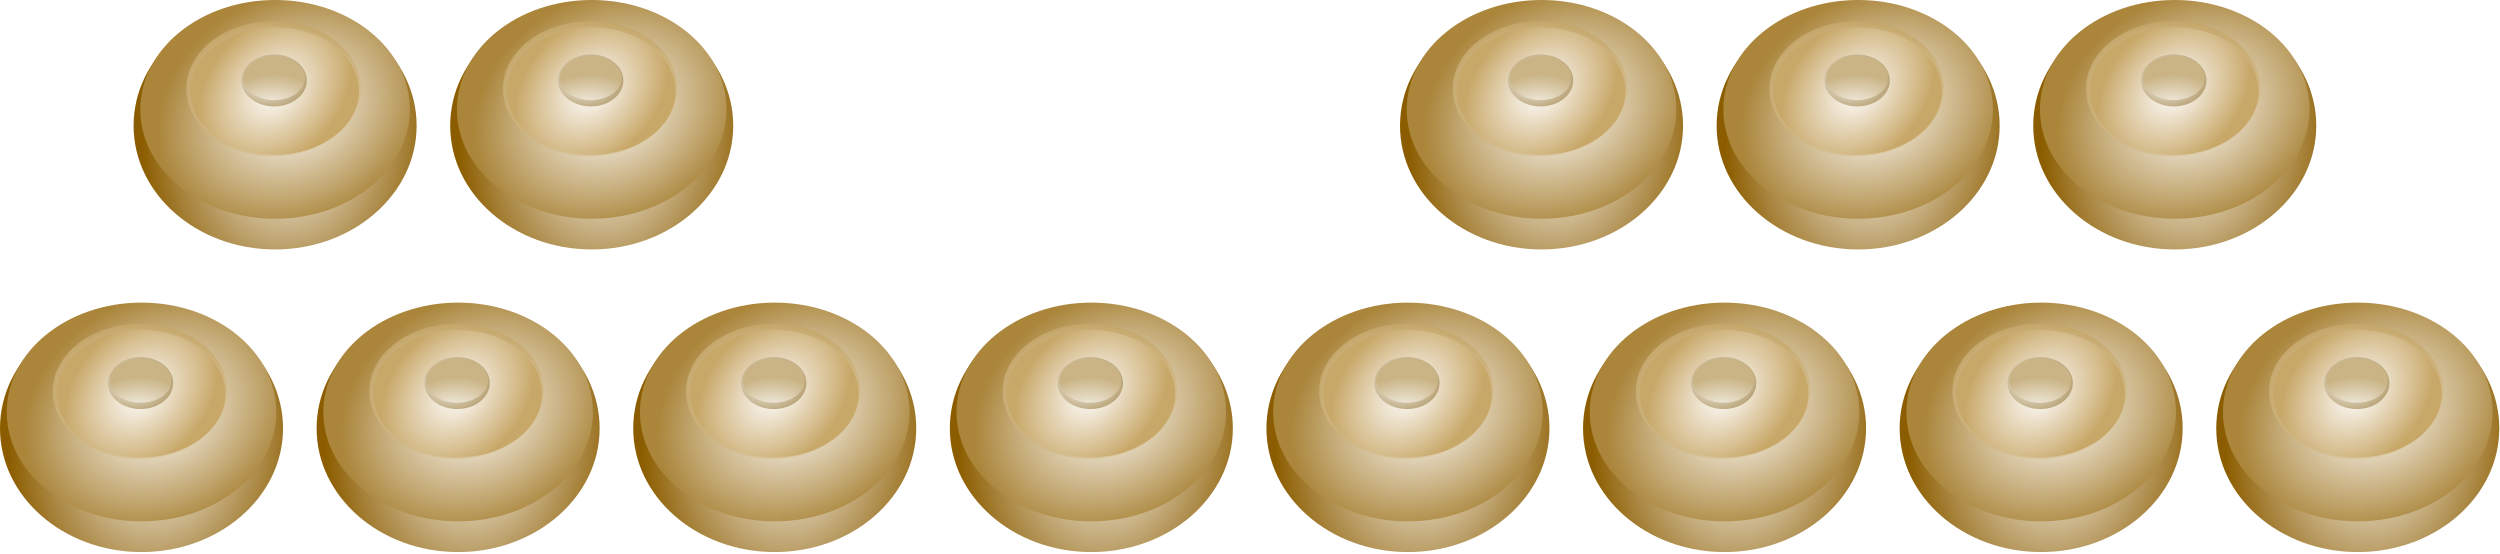
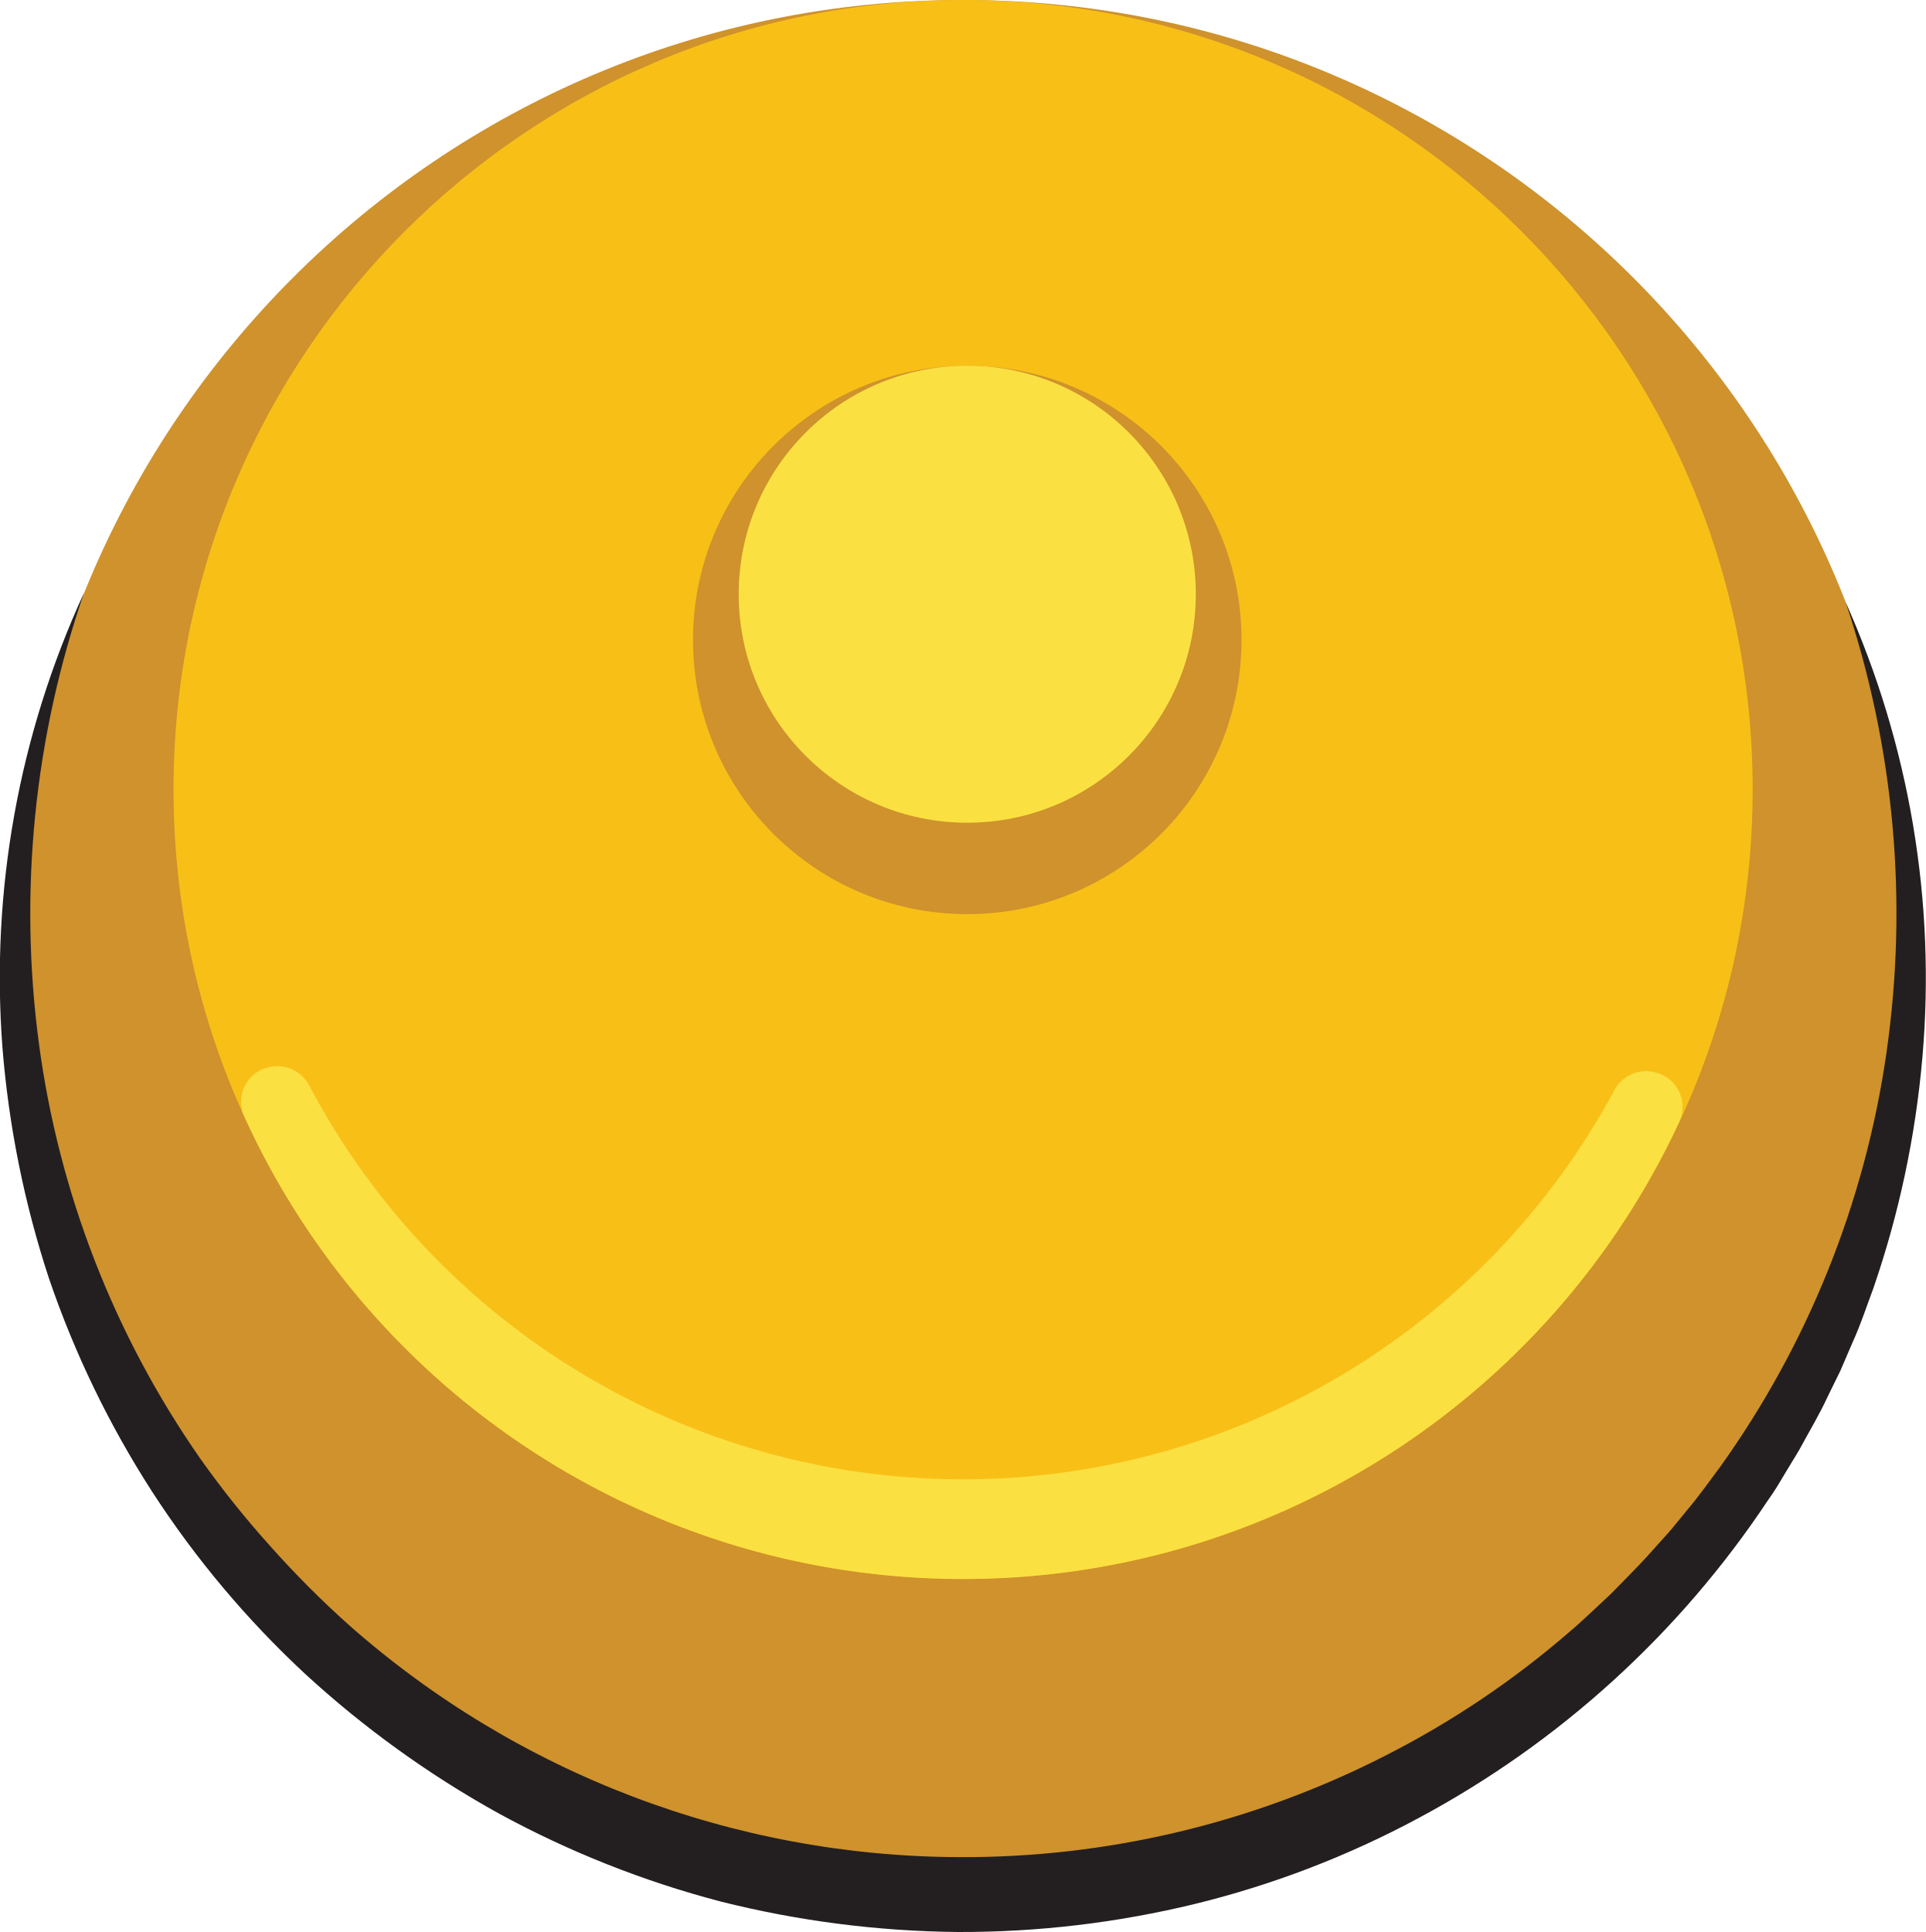
- <svg xmlns="http://www.w3.org/2000/svg" width="100%" height="100%" viewBox="0 0 917 203" version="1.1" xml:space="preserve" style="fill-rule:evenodd;clip-rule:evenodd;stroke-linejoin:round;stroke-miterlimit:2;">
-   <g id="gong13">
-     <ellipse cx="797.698" cy="46.101" rx="51.907" ry="45.397" style="fill:url(#_Radial1);" />
-     <ellipse cx="797.698" cy="40.118" rx="49.444" ry="40.118" style="fill:url(#_Radial2);" />
-     <ellipse cx="797.17" cy="32.552" rx="32.024" ry="24.81" style="fill:url(#_Radial3);" />
-     <ellipse cx="797.522" cy="33.432" rx="30.968" ry="23.376" style="fill:url(#_Radial4);" />
-     <ellipse cx="797.346" cy="29.51" rx="11.974" ry="9.532" style="fill:url(#_Radial5);" />
-     <ellipse cx="797.346" cy="28.615" rx="11.316" ry="8.109" style="fill:url(#_Radial6);" />
+ <svg xmlns="http://www.w3.org/2000/svg" viewBox="0 0 231.7 232.48">
+   <defs>
+     <style>.cls-1{fill:#cf922c;}.cls-2{fill:#231f20;}.cls-3{fill:#f8c017;}.cls-4{fill:#fbe042;}</style>
+   </defs>
+   <g id="Layer_2" data-name="Layer 2">
+     <g id="Layer_1-2" data-name="Layer 1">
+       <circle class="cls-1" cx="115.88" cy="114" r="114" />
+       <path class="cls-2" d="M222.07,72.47a110.68,110.68,0,0,1,9.23,54.79A116,116,0,0,1,225.41,155c-.83,2.22-1.57,4.49-2.56,6.65l-1.41,3.28-1.57,3.2c-1,2.17-2.24,4.21-3.37,6.31-.58,1-1.23,2-1.85,3.06s-1.22,2.05-1.91,3a116.41,116.41,0,0,1-42.06,38.27,114,114,0,0,1-26.85,10.32,119.09,119.09,0,0,1-28.58,3.39,121.71,121.71,0,0,1-28.55-3.67A118.3,118.3,0,0,1,60,218.21,121.16,121.16,0,0,1,36.69,201.4,116,116,0,0,1,18.3,179.49,117.29,117.29,0,0,1,5.89,153.83,119.41,119.41,0,0,1,.29,126a110.89,110.89,0,0,1,9.83-54.69,118.31,118.31,0,0,0-5.44,54.24,113.66,113.66,0,0,0,19.44,50,114.71,114.71,0,0,0,8.39,10.49,117.91,117.91,0,0,0,9.47,9.5,111.41,111.41,0,0,0,73.32,27.93,111.43,111.43,0,0,0,51.44-12.24,109.4,109.4,0,0,0,22.16-14.92c.86-.71,1.67-1.48,2.49-2.24l2.45-2.29,2.35-2.4c.78-.8,1.56-1.6,2.3-2.44l2.25-2.5c.74-.84,1.42-1.73,2.14-2.59,1.46-1.71,2.75-3.54,4.09-5.34a113.26,113.26,0,0,0,20-49.77A117.69,117.69,0,0,0,222.07,72.47Z" />
+       <circle class="cls-3" cx="115.88" cy="95" r="95" />
+       <circle class="cls-1" cx="116.38" cy="77" r="33" />
+       <circle class="cls-4" cx="116.38" cy="71.5" r="27.5" />
+       <path class="cls-4" d="M199.46,129.14a4.3,4.3,0,0,0-5.19,2,89,89,0,0,1-157.1-.57A4.28,4.28,0,0,0,32,128.53l-.08,0a4.26,4.26,0,0,0-2.54,5.79,95,95,0,0,0,172.67.65,4.26,4.26,0,0,0-2.49-5.81Z" />
+     </g>
  </g>
-   <g id="gong12">
-     <ellipse cx="681.566" cy="46.101" rx="51.907" ry="45.397" style="fill:url(#_Radial7);" />
-     <ellipse cx="681.566" cy="40.118" rx="49.444" ry="40.118" style="fill:url(#_Radial8);" />
-     <ellipse cx="681.038" cy="32.552" rx="32.024" ry="24.81" style="fill:url(#_Radial9);" />
-     <ellipse cx="681.39" cy="33.432" rx="30.968" ry="23.376" style="fill:url(#_Radial10);" />
-     <ellipse cx="681.214" cy="29.51" rx="11.974" ry="9.532" style="fill:url(#_Radial11);" />
-     <ellipse cx="681.214" cy="28.615" rx="11.316" ry="8.109" style="fill:url(#_Radial12);" />
-   </g>
-   <g id="gong11">
-     <ellipse cx="565.434" cy="46.101" rx="51.907" ry="45.397" style="fill:url(#_Radial13);" />
-     <ellipse cx="565.434" cy="40.118" rx="49.444" ry="40.118" style="fill:url(#_Radial14);" />
-     <ellipse cx="564.906" cy="32.552" rx="32.024" ry="24.81" style="fill:url(#_Radial15);" />
-     <ellipse cx="565.258" cy="33.432" rx="30.968" ry="23.376" style="fill:url(#_Radial16);" />
-     <ellipse cx="565.082" cy="29.51" rx="11.974" ry="9.532" style="fill:url(#_Radial17);" />
-     <ellipse cx="565.082" cy="28.615" rx="11.316" ry="8.109" style="fill:url(#_Radial18);" />
-   </g>
-   <g id="gong10">
-     <ellipse cx="217.039" cy="46.101" rx="51.907" ry="45.397" style="fill:url(#_Radial19);" />
-     <ellipse cx="217.039" cy="40.118" rx="49.444" ry="40.118" style="fill:url(#_Radial20);" />
-     <ellipse cx="216.511" cy="32.552" rx="32.024" ry="24.81" style="fill:url(#_Radial21);" />
-     <ellipse cx="216.863" cy="33.432" rx="30.968" ry="23.376" style="fill:url(#_Radial22);" />
-     <ellipse cx="216.687" cy="29.51" rx="11.974" ry="9.532" style="fill:url(#_Radial23);" />
-     <ellipse cx="216.687" cy="28.615" rx="11.316" ry="8.109" style="fill:url(#_Radial24);" />
-   </g>
-   <g id="gong9">
-     <ellipse cx="100.907" cy="46.101" rx="51.907" ry="45.397" style="fill:url(#_Radial25);" />
-     <ellipse cx="100.907" cy="40.118" rx="49.444" ry="40.118" style="fill:url(#_Radial26);" />
-     <ellipse cx="100.379" cy="32.552" rx="32.024" ry="24.81" style="fill:url(#_Radial27);" />
-     <ellipse cx="100.731" cy="33.432" rx="30.968" ry="23.376" style="fill:url(#_Radial28);" />
-     <ellipse cx="100.555" cy="29.51" rx="11.974" ry="9.532" style="fill:url(#_Radial29);" />
-     <ellipse cx="100.555" cy="28.615" rx="11.316" ry="8.109" style="fill:url(#_Radial30);" />
-   </g>
-   <g id="gong8">
-     <ellipse cx="864.829" cy="157.101" rx="51.907" ry="45.397" style="fill:url(#_Radial31);" />
-     <ellipse cx="864.829" cy="151.118" rx="49.444" ry="40.118" style="fill:url(#_Radial32);" />
-     <ellipse cx="864.301" cy="143.552" rx="32.024" ry="24.81" style="fill:url(#_Radial33);" />
-     <ellipse cx="864.653" cy="144.432" rx="30.968" ry="23.376" style="fill:url(#_Radial34);" />
-     <ellipse cx="864.477" cy="140.51" rx="11.974" ry="9.532" style="fill:url(#_Radial35);" />
-     <ellipse cx="864.477" cy="139.615" rx="11.316" ry="8.109" style="fill:url(#_Radial36);" />
-   </g>
-   <g id="gong7">
-     <ellipse cx="748.698" cy="157.101" rx="51.907" ry="45.397" style="fill:url(#_Radial37);" />
-     <ellipse cx="748.698" cy="151.118" rx="49.444" ry="40.118" style="fill:url(#_Radial38);" />
-     <ellipse cx="748.17" cy="143.552" rx="32.024" ry="24.81" style="fill:url(#_Radial39);" />
-     <ellipse cx="748.522" cy="144.432" rx="30.968" ry="23.376" style="fill:url(#_Radial40);" />
-     <ellipse cx="748.346" cy="140.51" rx="11.974" ry="9.532" style="fill:url(#_Radial41);" />
-     <ellipse cx="748.346" cy="139.615" rx="11.316" ry="8.109" style="fill:url(#_Radial42);" />
-   </g>
-   <g id="gong6">
-     <ellipse cx="632.566" cy="157.101" rx="51.907" ry="45.397" style="fill:url(#_Radial43);" />
-     <ellipse cx="632.566" cy="151.118" rx="49.444" ry="40.118" style="fill:url(#_Radial44);" />
-     <ellipse cx="632.038" cy="143.552" rx="32.024" ry="24.81" style="fill:url(#_Radial45);" />
-     <ellipse cx="632.39" cy="144.432" rx="30.968" ry="23.376" style="fill:url(#_Radial46);" />
-     <ellipse cx="632.214" cy="140.51" rx="11.974" ry="9.532" style="fill:url(#_Radial47);" />
-     <ellipse cx="632.214" cy="139.615" rx="11.316" ry="8.109" style="fill:url(#_Radial48);" />
-   </g>
-   <g id="gong5">
-     <ellipse cx="516.434" cy="157.101" rx="51.907" ry="45.397" style="fill:url(#_Radial49);" />
-     <ellipse cx="516.434" cy="151.118" rx="49.444" ry="40.118" style="fill:url(#_Radial50);" />
-     <ellipse cx="515.906" cy="143.552" rx="32.024" ry="24.81" style="fill:url(#_Radial51);" />
-     <ellipse cx="516.258" cy="144.432" rx="30.968" ry="23.376" style="fill:url(#_Radial52);" />
-     <ellipse cx="516.082" cy="140.51" rx="11.974" ry="9.532" style="fill:url(#_Radial53);" />
-     <ellipse cx="516.082" cy="139.615" rx="11.316" ry="8.109" style="fill:url(#_Radial54);" />
-   </g>
-   <g id="gong4">
-     <ellipse cx="400.302" cy="157.101" rx="51.907" ry="45.397" style="fill:url(#_Radial55);" />
-     <ellipse cx="400.302" cy="151.118" rx="49.444" ry="40.118" style="fill:url(#_Radial56);" />
-     <ellipse cx="399.775" cy="143.552" rx="32.024" ry="24.81" style="fill:url(#_Radial57);" />
-     <ellipse cx="400.126" cy="144.432" rx="30.968" ry="23.376" style="fill:url(#_Radial58);" />
-     <ellipse cx="399.951" cy="140.51" rx="11.974" ry="9.532" style="fill:url(#_Radial59);" />
-     <ellipse cx="399.951" cy="139.615" rx="11.316" ry="8.109" style="fill:url(#_Radial60);" />
-   </g>
-   <g id="gong3">
-     <ellipse cx="284.171" cy="157.101" rx="51.907" ry="45.397" style="fill:url(#_Radial61);" />
-     <ellipse cx="284.171" cy="151.118" rx="49.444" ry="40.118" style="fill:url(#_Radial62);" />
-     <ellipse cx="283.643" cy="143.552" rx="32.024" ry="24.81" style="fill:url(#_Radial63);" />
-     <ellipse cx="283.995" cy="144.432" rx="30.968" ry="23.376" style="fill:url(#_Radial64);" />
-     <ellipse cx="283.819" cy="140.51" rx="11.974" ry="9.532" style="fill:url(#_Radial65);" />
-     <ellipse cx="283.819" cy="139.615" rx="11.316" ry="8.109" style="fill:url(#_Radial66);" />
-   </g>
-   <g id="gong2">
-     <ellipse cx="168.039" cy="157.101" rx="51.907" ry="45.397" style="fill:url(#_Radial67);" />
-     <ellipse cx="168.039" cy="151.118" rx="49.444" ry="40.118" style="fill:url(#_Radial68);" />
-     <ellipse cx="167.511" cy="143.552" rx="32.024" ry="24.81" style="fill:url(#_Radial69);" />
-     <ellipse cx="167.863" cy="144.432" rx="30.968" ry="23.376" style="fill:url(#_Radial70);" />
-     <ellipse cx="167.687" cy="140.51" rx="11.974" ry="9.532" style="fill:url(#_Radial71);" />
-     <ellipse cx="167.687" cy="139.615" rx="11.316" ry="8.109" style="fill:url(#_Radial72);" />
-   </g>
-   <g id="gong1">
-     <ellipse cx="51.907" cy="157.101" rx="51.907" ry="45.397" style="fill:url(#_Radial73);" />
-     <ellipse cx="51.907" cy="151.118" rx="49.444" ry="40.118" style="fill:url(#_Radial74);" />
-     <ellipse cx="51.379" cy="143.552" rx="32.024" ry="24.81" style="fill:url(#_Radial75);" />
-     <ellipse cx="51.731" cy="144.432" rx="30.968" ry="23.376" style="fill:url(#_Radial76);" />
-     <ellipse cx="51.555" cy="140.51" rx="11.974" ry="9.532" style="fill:url(#_Radial77);" />
-     <ellipse cx="51.555" cy="139.615" rx="11.316" ry="8.109" style="fill:url(#_Radial78);" />
-   </g>
-   <defs>
-     <radialGradient id="_Radial1" cx="0" cy="0" r="1" gradientUnits="userSpaceOnUse" gradientTransform="matrix(5.72655,-67.2445,53.8429,3.66181,803.152,51.3795)">
-       <stop offset="0" style="stop-color:#fff;stop-opacity:1" />
-       <stop offset="1" style="stop-color:#8c5d00;stop-opacity:1" />
-     </radialGradient>
-     <radialGradient id="_Radial2" cx="0" cy="0" r="1" gradientUnits="userSpaceOnUse" gradientTransform="matrix(45.1068,-26.0231,21.1149,36.5991,804.208,40.4701)">
-       <stop offset="0" style="stop-color:#fff;stop-opacity:1" />
-       <stop offset="1" style="stop-color:#aa853a;stop-opacity:1" />
-     </radialGradient>
-     <radialGradient id="_Radial3" cx="0" cy="0" r="1" gradientUnits="userSpaceOnUse" gradientTransform="matrix(64.1416,11.0894,-8.09403,49.9718,801.041,38.0067)">
-       <stop offset="0" style="stop-color:#fff;stop-opacity:1" />
-       <stop offset="1" style="stop-color:#9c6800;stop-opacity:1" />
-     </radialGradient>
-     <radialGradient id="_Radial4" cx="0" cy="0" r="1" gradientUnits="userSpaceOnUse" gradientTransform="matrix(21.9123,-23.311,17.5957,16.54,797.522,33.4319)">
-       <stop offset="0" style="stop-color:#fff;stop-opacity:1" />
-       <stop offset="1" style="stop-color:#c8a869;stop-opacity:1" />
-     </radialGradient>
-     <radialGradient id="_Radial5" cx="0" cy="0" r="1" gradientUnits="userSpaceOnUse" gradientTransform="matrix(14.1469,-1.32627,1.05574,11.2613,795.583,29.2089)">
-       <stop offset="0" style="stop-color:#fff;stop-opacity:1" />
-       <stop offset="1" style="stop-color:#b8a275;stop-opacity:1" />
-     </radialGradient>
-     <radialGradient id="_Radial6" cx="0" cy="0" r="1" gradientUnits="userSpaceOnUse" gradientTransform="matrix(20.3768,-2.09893,0.756066,14.7804,795.418,42.2297)">
-       <stop offset="0" style="stop-color:#fff;stop-opacity:1" />
-       <stop offset="1" style="stop-color:#cab486;stop-opacity:1" />
-     </radialGradient>
-     <radialGradient id="_Radial7" cx="0" cy="0" r="1" gradientUnits="userSpaceOnUse" gradientTransform="matrix(5.72655,-67.2445,53.8429,3.66181,687.021,51.3795)">
-       <stop offset="0" style="stop-color:#fff;stop-opacity:1" />
-       <stop offset="1" style="stop-color:#8c5d00;stop-opacity:1" />
-     </radialGradient>
-     <radialGradient id="_Radial8" cx="0" cy="0" r="1" gradientUnits="userSpaceOnUse" gradientTransform="matrix(45.1068,-26.0231,21.1149,36.5991,688.076,40.4701)">
-       <stop offset="0" style="stop-color:#fff;stop-opacity:1" />
-       <stop offset="1" style="stop-color:#aa853a;stop-opacity:1" />
-     </radialGradient>
-     <radialGradient id="_Radial9" cx="0" cy="0" r="1" gradientUnits="userSpaceOnUse" gradientTransform="matrix(64.1416,11.0894,-8.09403,49.9718,684.909,38.0067)">
-       <stop offset="0" style="stop-color:#fff;stop-opacity:1" />
-       <stop offset="1" style="stop-color:#9c6800;stop-opacity:1" />
-     </radialGradient>
-     <radialGradient id="_Radial10" cx="0" cy="0" r="1" gradientUnits="userSpaceOnUse" gradientTransform="matrix(21.9123,-23.311,17.5957,16.54,681.39,33.4319)">
-       <stop offset="0" style="stop-color:#fff;stop-opacity:1" />
-       <stop offset="1" style="stop-color:#c8a869;stop-opacity:1" />
-     </radialGradient>
-     <radialGradient id="_Radial11" cx="0" cy="0" r="1" gradientUnits="userSpaceOnUse" gradientTransform="matrix(14.1469,-1.32627,1.05574,11.2613,679.451,29.2089)">
-       <stop offset="0" style="stop-color:#fff;stop-opacity:1" />
-       <stop offset="1" style="stop-color:#b8a275;stop-opacity:1" />
-     </radialGradient>
-     <radialGradient id="_Radial12" cx="0" cy="0" r="1" gradientUnits="userSpaceOnUse" gradientTransform="matrix(20.3768,-2.09893,0.756066,14.7804,679.287,42.2297)">
-       <stop offset="0" style="stop-color:#fff;stop-opacity:1" />
-       <stop offset="1" style="stop-color:#cab486;stop-opacity:1" />
-     </radialGradient>
-     <radialGradient id="_Radial13" cx="0" cy="0" r="1" gradientUnits="userSpaceOnUse" gradientTransform="matrix(5.72655,-67.2445,53.8429,3.66181,570.889,51.3795)">
-       <stop offset="0" style="stop-color:#fff;stop-opacity:1" />
-       <stop offset="1" style="stop-color:#8c5d00;stop-opacity:1" />
-     </radialGradient>
-     <radialGradient id="_Radial14" cx="0" cy="0" r="1" gradientUnits="userSpaceOnUse" gradientTransform="matrix(45.1068,-26.0231,21.1149,36.5991,571.945,40.4701)">
-       <stop offset="0" style="stop-color:#fff;stop-opacity:1" />
-       <stop offset="1" style="stop-color:#aa853a;stop-opacity:1" />
-     </radialGradient>
-     <radialGradient id="_Radial15" cx="0" cy="0" r="1" gradientUnits="userSpaceOnUse" gradientTransform="matrix(64.1416,11.0894,-8.09403,49.9718,568.777,38.0067)">
-       <stop offset="0" style="stop-color:#fff;stop-opacity:1" />
-       <stop offset="1" style="stop-color:#9c6800;stop-opacity:1" />
-     </radialGradient>
-     <radialGradient id="_Radial16" cx="0" cy="0" r="1" gradientUnits="userSpaceOnUse" gradientTransform="matrix(21.9123,-23.311,17.5957,16.54,565.258,33.4319)">
-       <stop offset="0" style="stop-color:#fff;stop-opacity:1" />
-       <stop offset="1" style="stop-color:#c8a869;stop-opacity:1" />
-     </radialGradient>
-     <radialGradient id="_Radial17" cx="0" cy="0" r="1" gradientUnits="userSpaceOnUse" gradientTransform="matrix(14.1469,-1.32627,1.05574,11.2613,563.32,29.2089)">
-       <stop offset="0" style="stop-color:#fff;stop-opacity:1" />
-       <stop offset="1" style="stop-color:#b8a275;stop-opacity:1" />
-     </radialGradient>
-     <radialGradient id="_Radial18" cx="0" cy="0" r="1" gradientUnits="userSpaceOnUse" gradientTransform="matrix(20.3768,-2.09893,0.756066,14.7804,563.155,42.2297)">
-       <stop offset="0" style="stop-color:#fff;stop-opacity:1" />
-       <stop offset="1" style="stop-color:#cab486;stop-opacity:1" />
-     </radialGradient>
-     <radialGradient id="_Radial19" cx="0" cy="0" r="1" gradientUnits="userSpaceOnUse" gradientTransform="matrix(5.72655,-67.2445,53.8429,3.66181,222.494,51.3795)">
-       <stop offset="0" style="stop-color:#fff;stop-opacity:1" />
-       <stop offset="1" style="stop-color:#8c5d00;stop-opacity:1" />
-     </radialGradient>
-     <radialGradient id="_Radial20" cx="0" cy="0" r="1" gradientUnits="userSpaceOnUse" gradientTransform="matrix(45.1068,-26.0231,21.1149,36.5991,223.549,40.4701)">
-       <stop offset="0" style="stop-color:#fff;stop-opacity:1" />
-       <stop offset="1" style="stop-color:#aa853a;stop-opacity:1" />
-     </radialGradient>
-     <radialGradient id="_Radial21" cx="0" cy="0" r="1" gradientUnits="userSpaceOnUse" gradientTransform="matrix(64.1416,11.0894,-8.09403,49.9718,220.382,38.0067)">
-       <stop offset="0" style="stop-color:#fff;stop-opacity:1" />
-       <stop offset="1" style="stop-color:#9c6800;stop-opacity:1" />
-     </radialGradient>
-     <radialGradient id="_Radial22" cx="0" cy="0" r="1" gradientUnits="userSpaceOnUse" gradientTransform="matrix(21.9123,-23.311,17.5957,16.54,216.863,33.4319)">
-       <stop offset="0" style="stop-color:#fff;stop-opacity:1" />
-       <stop offset="1" style="stop-color:#c8a869;stop-opacity:1" />
-     </radialGradient>
-     <radialGradient id="_Radial23" cx="0" cy="0" r="1" gradientUnits="userSpaceOnUse" gradientTransform="matrix(14.1469,-1.32627,1.05574,11.2613,214.925,29.2089)">
-       <stop offset="0" style="stop-color:#fff;stop-opacity:1" />
-       <stop offset="1" style="stop-color:#b8a275;stop-opacity:1" />
-     </radialGradient>
-     <radialGradient id="_Radial24" cx="0" cy="0" r="1" gradientUnits="userSpaceOnUse" gradientTransform="matrix(20.3768,-2.09893,0.756066,14.7804,214.76,42.2297)">
-       <stop offset="0" style="stop-color:#fff;stop-opacity:1" />
-       <stop offset="1" style="stop-color:#cab486;stop-opacity:1" />
-     </radialGradient>
-     <radialGradient id="_Radial25" cx="0" cy="0" r="1" gradientUnits="userSpaceOnUse" gradientTransform="matrix(5.72655,-67.2445,53.8429,3.66181,106.362,51.3795)">
-       <stop offset="0" style="stop-color:#fff;stop-opacity:1" />
-       <stop offset="1" style="stop-color:#8c5d00;stop-opacity:1" />
-     </radialGradient>
-     <radialGradient id="_Radial26" cx="0" cy="0" r="1" gradientUnits="userSpaceOnUse" gradientTransform="matrix(45.1068,-26.0231,21.1149,36.5991,107.418,40.4701)">
-       <stop offset="0" style="stop-color:#fff;stop-opacity:1" />
-       <stop offset="1" style="stop-color:#aa853a;stop-opacity:1" />
-     </radialGradient>
-     <radialGradient id="_Radial27" cx="0" cy="0" r="1" gradientUnits="userSpaceOnUse" gradientTransform="matrix(64.1416,11.0894,-8.09403,49.9718,104.251,38.0067)">
-       <stop offset="0" style="stop-color:#fff;stop-opacity:1" />
-       <stop offset="1" style="stop-color:#9c6800;stop-opacity:1" />
-     </radialGradient>
-     <radialGradient id="_Radial28" cx="0" cy="0" r="1" gradientUnits="userSpaceOnUse" gradientTransform="matrix(21.9123,-23.311,17.5957,16.54,100.731,33.4319)">
-       <stop offset="0" style="stop-color:#fff;stop-opacity:1" />
-       <stop offset="1" style="stop-color:#c8a869;stop-opacity:1" />
-     </radialGradient>
-     <radialGradient id="_Radial29" cx="0" cy="0" r="1" gradientUnits="userSpaceOnUse" gradientTransform="matrix(14.1469,-1.32627,1.05574,11.2613,98.7929,29.2089)">
-       <stop offset="0" style="stop-color:#fff;stop-opacity:1" />
-       <stop offset="1" style="stop-color:#b8a275;stop-opacity:1" />
-     </radialGradient>
-     <radialGradient id="_Radial30" cx="0" cy="0" r="1" gradientUnits="userSpaceOnUse" gradientTransform="matrix(20.3768,-2.09893,0.756066,14.7804,98.6282,42.2297)">
-       <stop offset="0" style="stop-color:#fff;stop-opacity:1" />
-       <stop offset="1" style="stop-color:#cab486;stop-opacity:1" />
-     </radialGradient>
-     <radialGradient id="_Radial31" cx="0" cy="0" r="1" gradientUnits="userSpaceOnUse" gradientTransform="matrix(5.72655,-67.2445,53.8429,3.66181,870.284,162.379)">
-       <stop offset="0" style="stop-color:#fff;stop-opacity:1" />
-       <stop offset="1" style="stop-color:#8c5d00;stop-opacity:1" />
-     </radialGradient>
-     <radialGradient id="_Radial32" cx="0" cy="0" r="1" gradientUnits="userSpaceOnUse" gradientTransform="matrix(45.1068,-26.0231,21.1149,36.5991,871.34,151.47)">
-       <stop offset="0" style="stop-color:#fff;stop-opacity:1" />
-       <stop offset="1" style="stop-color:#aa853a;stop-opacity:1" />
-     </radialGradient>
-     <radialGradient id="_Radial33" cx="0" cy="0" r="1" gradientUnits="userSpaceOnUse" gradientTransform="matrix(64.1416,11.0894,-8.09403,49.9718,868.172,149.007)">
-       <stop offset="0" style="stop-color:#fff;stop-opacity:1" />
-       <stop offset="1" style="stop-color:#9c6800;stop-opacity:1" />
-     </radialGradient>
-     <radialGradient id="_Radial34" cx="0" cy="0" r="1" gradientUnits="userSpaceOnUse" gradientTransform="matrix(21.9123,-23.311,17.5957,16.54,864.653,144.432)">
-       <stop offset="0" style="stop-color:#fff;stop-opacity:1" />
-       <stop offset="1" style="stop-color:#c8a869;stop-opacity:1" />
-     </radialGradient>
-     <radialGradient id="_Radial35" cx="0" cy="0" r="1" gradientUnits="userSpaceOnUse" gradientTransform="matrix(14.1469,-1.32627,1.05574,11.2613,862.715,140.209)">
-       <stop offset="0" style="stop-color:#fff;stop-opacity:1" />
-       <stop offset="1" style="stop-color:#b8a275;stop-opacity:1" />
-     </radialGradient>
-     <radialGradient id="_Radial36" cx="0" cy="0" r="1" gradientUnits="userSpaceOnUse" gradientTransform="matrix(20.3768,-2.09893,0.756066,14.7804,862.55,153.23)">
-       <stop offset="0" style="stop-color:#fff;stop-opacity:1" />
-       <stop offset="1" style="stop-color:#cab486;stop-opacity:1" />
-     </radialGradient>
-     <radialGradient id="_Radial37" cx="0" cy="0" r="1" gradientUnits="userSpaceOnUse" gradientTransform="matrix(5.72655,-67.2445,53.8429,3.66181,754.152,162.379)">
-       <stop offset="0" style="stop-color:#fff;stop-opacity:1" />
-       <stop offset="1" style="stop-color:#8c5d00;stop-opacity:1" />
-     </radialGradient>
-     <radialGradient id="_Radial38" cx="0" cy="0" r="1" gradientUnits="userSpaceOnUse" gradientTransform="matrix(45.1068,-26.0231,21.1149,36.5991,755.208,151.47)">
-       <stop offset="0" style="stop-color:#fff;stop-opacity:1" />
-       <stop offset="1" style="stop-color:#aa853a;stop-opacity:1" />
-     </radialGradient>
-     <radialGradient id="_Radial39" cx="0" cy="0" r="1" gradientUnits="userSpaceOnUse" gradientTransform="matrix(64.1416,11.0894,-8.09403,49.9718,752.041,149.007)">
-       <stop offset="0" style="stop-color:#fff;stop-opacity:1" />
-       <stop offset="1" style="stop-color:#9c6800;stop-opacity:1" />
-     </radialGradient>
-     <radialGradient id="_Radial40" cx="0" cy="0" r="1" gradientUnits="userSpaceOnUse" gradientTransform="matrix(21.9123,-23.311,17.5957,16.54,748.522,144.432)">
-       <stop offset="0" style="stop-color:#fff;stop-opacity:1" />
-       <stop offset="1" style="stop-color:#c8a869;stop-opacity:1" />
-     </radialGradient>
-     <radialGradient id="_Radial41" cx="0" cy="0" r="1" gradientUnits="userSpaceOnUse" gradientTransform="matrix(14.1469,-1.32627,1.05574,11.2613,746.583,140.209)">
-       <stop offset="0" style="stop-color:#fff;stop-opacity:1" />
-       <stop offset="1" style="stop-color:#b8a275;stop-opacity:1" />
-     </radialGradient>
-     <radialGradient id="_Radial42" cx="0" cy="0" r="1" gradientUnits="userSpaceOnUse" gradientTransform="matrix(20.3768,-2.09893,0.756066,14.7804,746.418,153.23)">
-       <stop offset="0" style="stop-color:#fff;stop-opacity:1" />
-       <stop offset="1" style="stop-color:#cab486;stop-opacity:1" />
-     </radialGradient>
-     <radialGradient id="_Radial43" cx="0" cy="0" r="1" gradientUnits="userSpaceOnUse" gradientTransform="matrix(5.72655,-67.2445,53.8429,3.66181,638.021,162.379)">
-       <stop offset="0" style="stop-color:#fff;stop-opacity:1" />
-       <stop offset="1" style="stop-color:#8c5d00;stop-opacity:1" />
-     </radialGradient>
-     <radialGradient id="_Radial44" cx="0" cy="0" r="1" gradientUnits="userSpaceOnUse" gradientTransform="matrix(45.1068,-26.0231,21.1149,36.5991,639.076,151.47)">
-       <stop offset="0" style="stop-color:#fff;stop-opacity:1" />
-       <stop offset="1" style="stop-color:#aa853a;stop-opacity:1" />
-     </radialGradient>
-     <radialGradient id="_Radial45" cx="0" cy="0" r="1" gradientUnits="userSpaceOnUse" gradientTransform="matrix(64.1416,11.0894,-8.09403,49.9718,635.909,149.007)">
-       <stop offset="0" style="stop-color:#fff;stop-opacity:1" />
-       <stop offset="1" style="stop-color:#9c6800;stop-opacity:1" />
-     </radialGradient>
-     <radialGradient id="_Radial46" cx="0" cy="0" r="1" gradientUnits="userSpaceOnUse" gradientTransform="matrix(21.9123,-23.311,17.5957,16.54,632.39,144.432)">
-       <stop offset="0" style="stop-color:#fff;stop-opacity:1" />
-       <stop offset="1" style="stop-color:#c8a869;stop-opacity:1" />
-     </radialGradient>
-     <radialGradient id="_Radial47" cx="0" cy="0" r="1" gradientUnits="userSpaceOnUse" gradientTransform="matrix(14.1469,-1.32627,1.05574,11.2613,630.451,140.209)">
-       <stop offset="0" style="stop-color:#fff;stop-opacity:1" />
-       <stop offset="1" style="stop-color:#b8a275;stop-opacity:1" />
-     </radialGradient>
-     <radialGradient id="_Radial48" cx="0" cy="0" r="1" gradientUnits="userSpaceOnUse" gradientTransform="matrix(20.3768,-2.09893,0.756066,14.7804,630.287,153.23)">
-       <stop offset="0" style="stop-color:#fff;stop-opacity:1" />
-       <stop offset="1" style="stop-color:#cab486;stop-opacity:1" />
-     </radialGradient>
-     <radialGradient id="_Radial49" cx="0" cy="0" r="1" gradientUnits="userSpaceOnUse" gradientTransform="matrix(5.72655,-67.2445,53.8429,3.66181,521.889,162.379)">
-       <stop offset="0" style="stop-color:#fff;stop-opacity:1" />
-       <stop offset="1" style="stop-color:#8c5d00;stop-opacity:1" />
-     </radialGradient>
-     <radialGradient id="_Radial50" cx="0" cy="0" r="1" gradientUnits="userSpaceOnUse" gradientTransform="matrix(45.1068,-26.0231,21.1149,36.5991,522.945,151.47)">
-       <stop offset="0" style="stop-color:#fff;stop-opacity:1" />
-       <stop offset="1" style="stop-color:#aa853a;stop-opacity:1" />
-     </radialGradient>
-     <radialGradient id="_Radial51" cx="0" cy="0" r="1" gradientUnits="userSpaceOnUse" gradientTransform="matrix(64.1416,11.0894,-8.09403,49.9718,519.777,149.007)">
-       <stop offset="0" style="stop-color:#fff;stop-opacity:1" />
-       <stop offset="1" style="stop-color:#9c6800;stop-opacity:1" />
-     </radialGradient>
-     <radialGradient id="_Radial52" cx="0" cy="0" r="1" gradientUnits="userSpaceOnUse" gradientTransform="matrix(21.9123,-23.311,17.5957,16.54,516.258,144.432)">
-       <stop offset="0" style="stop-color:#fff;stop-opacity:1" />
-       <stop offset="1" style="stop-color:#c8a869;stop-opacity:1" />
-     </radialGradient>
-     <radialGradient id="_Radial53" cx="0" cy="0" r="1" gradientUnits="userSpaceOnUse" gradientTransform="matrix(14.1469,-1.32627,1.05574,11.2613,514.32,140.209)">
-       <stop offset="0" style="stop-color:#fff;stop-opacity:1" />
-       <stop offset="1" style="stop-color:#b8a275;stop-opacity:1" />
-     </radialGradient>
-     <radialGradient id="_Radial54" cx="0" cy="0" r="1" gradientUnits="userSpaceOnUse" gradientTransform="matrix(20.3768,-2.09893,0.756066,14.7804,514.155,153.23)">
-       <stop offset="0" style="stop-color:#fff;stop-opacity:1" />
-       <stop offset="1" style="stop-color:#cab486;stop-opacity:1" />
-     </radialGradient>
-     <radialGradient id="_Radial55" cx="0" cy="0" r="1" gradientUnits="userSpaceOnUse" gradientTransform="matrix(5.72655,-67.2445,53.8429,3.66181,405.757,162.379)">
-       <stop offset="0" style="stop-color:#fff;stop-opacity:1" />
-       <stop offset="1" style="stop-color:#8c5d00;stop-opacity:1" />
-     </radialGradient>
-     <radialGradient id="_Radial56" cx="0" cy="0" r="1" gradientUnits="userSpaceOnUse" gradientTransform="matrix(45.1068,-26.0231,21.1149,36.5991,406.813,151.47)">
-       <stop offset="0" style="stop-color:#fff;stop-opacity:1" />
-       <stop offset="1" style="stop-color:#aa853a;stop-opacity:1" />
-     </radialGradient>
-     <radialGradient id="_Radial57" cx="0" cy="0" r="1" gradientUnits="userSpaceOnUse" gradientTransform="matrix(64.1416,11.0894,-8.09403,49.9718,403.646,149.007)">
-       <stop offset="0" style="stop-color:#fff;stop-opacity:1" />
-       <stop offset="1" style="stop-color:#9c6800;stop-opacity:1" />
-     </radialGradient>
-     <radialGradient id="_Radial58" cx="0" cy="0" r="1" gradientUnits="userSpaceOnUse" gradientTransform="matrix(21.9123,-23.311,17.5957,16.54,400.126,144.432)">
-       <stop offset="0" style="stop-color:#fff;stop-opacity:1" />
-       <stop offset="1" style="stop-color:#c8a869;stop-opacity:1" />
-     </radialGradient>
-     <radialGradient id="_Radial59" cx="0" cy="0" r="1" gradientUnits="userSpaceOnUse" gradientTransform="matrix(14.1469,-1.32627,1.05574,11.2613,398.188,140.209)">
-       <stop offset="0" style="stop-color:#fff;stop-opacity:1" />
-       <stop offset="1" style="stop-color:#b8a275;stop-opacity:1" />
-     </radialGradient>
-     <radialGradient id="_Radial60" cx="0" cy="0" r="1" gradientUnits="userSpaceOnUse" gradientTransform="matrix(20.3768,-2.09893,0.756066,14.7804,398.023,153.23)">
-       <stop offset="0" style="stop-color:#fff;stop-opacity:1" />
-       <stop offset="1" style="stop-color:#cab486;stop-opacity:1" />
-     </radialGradient>
-     <radialGradient id="_Radial61" cx="0" cy="0" r="1" gradientUnits="userSpaceOnUse" gradientTransform="matrix(5.72655,-67.2445,53.8429,3.66181,289.625,162.379)">
-       <stop offset="0" style="stop-color:#fff;stop-opacity:1" />
-       <stop offset="1" style="stop-color:#8c5d00;stop-opacity:1" />
-     </radialGradient>
-     <radialGradient id="_Radial62" cx="0" cy="0" r="1" gradientUnits="userSpaceOnUse" gradientTransform="matrix(45.1068,-26.0231,21.1149,36.5991,290.681,151.47)">
-       <stop offset="0" style="stop-color:#fff;stop-opacity:1" />
-       <stop offset="1" style="stop-color:#aa853a;stop-opacity:1" />
-     </radialGradient>
-     <radialGradient id="_Radial63" cx="0" cy="0" r="1" gradientUnits="userSpaceOnUse" gradientTransform="matrix(64.1416,11.0894,-8.09403,49.9718,287.514,149.007)">
-       <stop offset="0" style="stop-color:#fff;stop-opacity:1" />
-       <stop offset="1" style="stop-color:#9c6800;stop-opacity:1" />
-     </radialGradient>
-     <radialGradient id="_Radial64" cx="0" cy="0" r="1" gradientUnits="userSpaceOnUse" gradientTransform="matrix(21.9123,-23.311,17.5957,16.54,283.995,144.432)">
-       <stop offset="0" style="stop-color:#fff;stop-opacity:1" />
-       <stop offset="1" style="stop-color:#c8a869;stop-opacity:1" />
-     </radialGradient>
-     <radialGradient id="_Radial65" cx="0" cy="0" r="1" gradientUnits="userSpaceOnUse" gradientTransform="matrix(14.1469,-1.32627,1.05574,11.2613,282.056,140.209)">
-       <stop offset="0" style="stop-color:#fff;stop-opacity:1" />
-       <stop offset="1" style="stop-color:#b8a275;stop-opacity:1" />
-     </radialGradient>
-     <radialGradient id="_Radial66" cx="0" cy="0" r="1" gradientUnits="userSpaceOnUse" gradientTransform="matrix(20.3768,-2.09893,0.756066,14.7804,281.892,153.23)">
-       <stop offset="0" style="stop-color:#fff;stop-opacity:1" />
-       <stop offset="1" style="stop-color:#cab486;stop-opacity:1" />
-     </radialGradient>
-     <radialGradient id="_Radial67" cx="0" cy="0" r="1" gradientUnits="userSpaceOnUse" gradientTransform="matrix(5.72655,-67.2445,53.8429,3.66181,173.494,162.379)">
-       <stop offset="0" style="stop-color:#fff;stop-opacity:1" />
-       <stop offset="1" style="stop-color:#8c5d00;stop-opacity:1" />
-     </radialGradient>
-     <radialGradient id="_Radial68" cx="0" cy="0" r="1" gradientUnits="userSpaceOnUse" gradientTransform="matrix(45.1068,-26.0231,21.1149,36.5991,174.549,151.47)">
-       <stop offset="0" style="stop-color:#fff;stop-opacity:1" />
-       <stop offset="1" style="stop-color:#aa853a;stop-opacity:1" />
-     </radialGradient>
-     <radialGradient id="_Radial69" cx="0" cy="0" r="1" gradientUnits="userSpaceOnUse" gradientTransform="matrix(64.1416,11.0894,-8.09403,49.9718,171.382,149.007)">
-       <stop offset="0" style="stop-color:#fff;stop-opacity:1" />
-       <stop offset="1" style="stop-color:#9c6800;stop-opacity:1" />
-     </radialGradient>
-     <radialGradient id="_Radial70" cx="0" cy="0" r="1" gradientUnits="userSpaceOnUse" gradientTransform="matrix(21.9123,-23.311,17.5957,16.54,167.863,144.432)">
-       <stop offset="0" style="stop-color:#fff;stop-opacity:1" />
-       <stop offset="1" style="stop-color:#c8a869;stop-opacity:1" />
-     </radialGradient>
-     <radialGradient id="_Radial71" cx="0" cy="0" r="1" gradientUnits="userSpaceOnUse" gradientTransform="matrix(14.1469,-1.32627,1.05574,11.2613,165.925,140.209)">
-       <stop offset="0" style="stop-color:#fff;stop-opacity:1" />
-       <stop offset="1" style="stop-color:#b8a275;stop-opacity:1" />
-     </radialGradient>
-     <radialGradient id="_Radial72" cx="0" cy="0" r="1" gradientUnits="userSpaceOnUse" gradientTransform="matrix(20.3768,-2.09893,0.756066,14.7804,165.76,153.23)">
-       <stop offset="0" style="stop-color:#fff;stop-opacity:1" />
-       <stop offset="1" style="stop-color:#cab486;stop-opacity:1" />
-     </radialGradient>
-     <radialGradient id="_Radial73" cx="0" cy="0" r="1" gradientUnits="userSpaceOnUse" gradientTransform="matrix(5.72655,-67.2445,53.8429,3.66181,57.362,162.379)">
-       <stop offset="0" style="stop-color:#fff;stop-opacity:1" />
-       <stop offset="1" style="stop-color:#8c5d00;stop-opacity:1" />
-     </radialGradient>
-     <radialGradient id="_Radial74" cx="0" cy="0" r="1" gradientUnits="userSpaceOnUse" gradientTransform="matrix(45.1068,-26.0231,21.1149,36.5991,58.4178,151.47)">
-       <stop offset="0" style="stop-color:#fff;stop-opacity:1" />
-       <stop offset="1" style="stop-color:#aa853a;stop-opacity:1" />
-     </radialGradient>
-     <radialGradient id="_Radial75" cx="0" cy="0" r="1" gradientUnits="userSpaceOnUse" gradientTransform="matrix(64.1416,11.0894,-8.09403,49.9718,55.2505,149.007)">
-       <stop offset="0" style="stop-color:#fff;stop-opacity:1" />
-       <stop offset="1" style="stop-color:#9c6800;stop-opacity:1" />
-     </radialGradient>
-     <radialGradient id="_Radial76" cx="0" cy="0" r="1" gradientUnits="userSpaceOnUse" gradientTransform="matrix(21.9123,-23.311,17.5957,16.54,51.7314,144.432)">
-       <stop offset="0" style="stop-color:#fff;stop-opacity:1" />
-       <stop offset="1" style="stop-color:#c8a869;stop-opacity:1" />
-     </radialGradient>
-     <radialGradient id="_Radial77" cx="0" cy="0" r="1" gradientUnits="userSpaceOnUse" gradientTransform="matrix(14.1469,-1.32627,1.05574,11.2613,49.7929,140.209)">
-       <stop offset="0" style="stop-color:#fff;stop-opacity:1" />
-       <stop offset="1" style="stop-color:#b8a275;stop-opacity:1" />
-     </radialGradient>
-     <radialGradient id="_Radial78" cx="0" cy="0" r="1" gradientUnits="userSpaceOnUse" gradientTransform="matrix(20.3768,-2.09893,0.756066,14.7804,49.6282,153.23)">
-       <stop offset="0" style="stop-color:#fff;stop-opacity:1" />
-       <stop offset="1" style="stop-color:#cab486;stop-opacity:1" />
-     </radialGradient>
-   </defs>
</svg>
